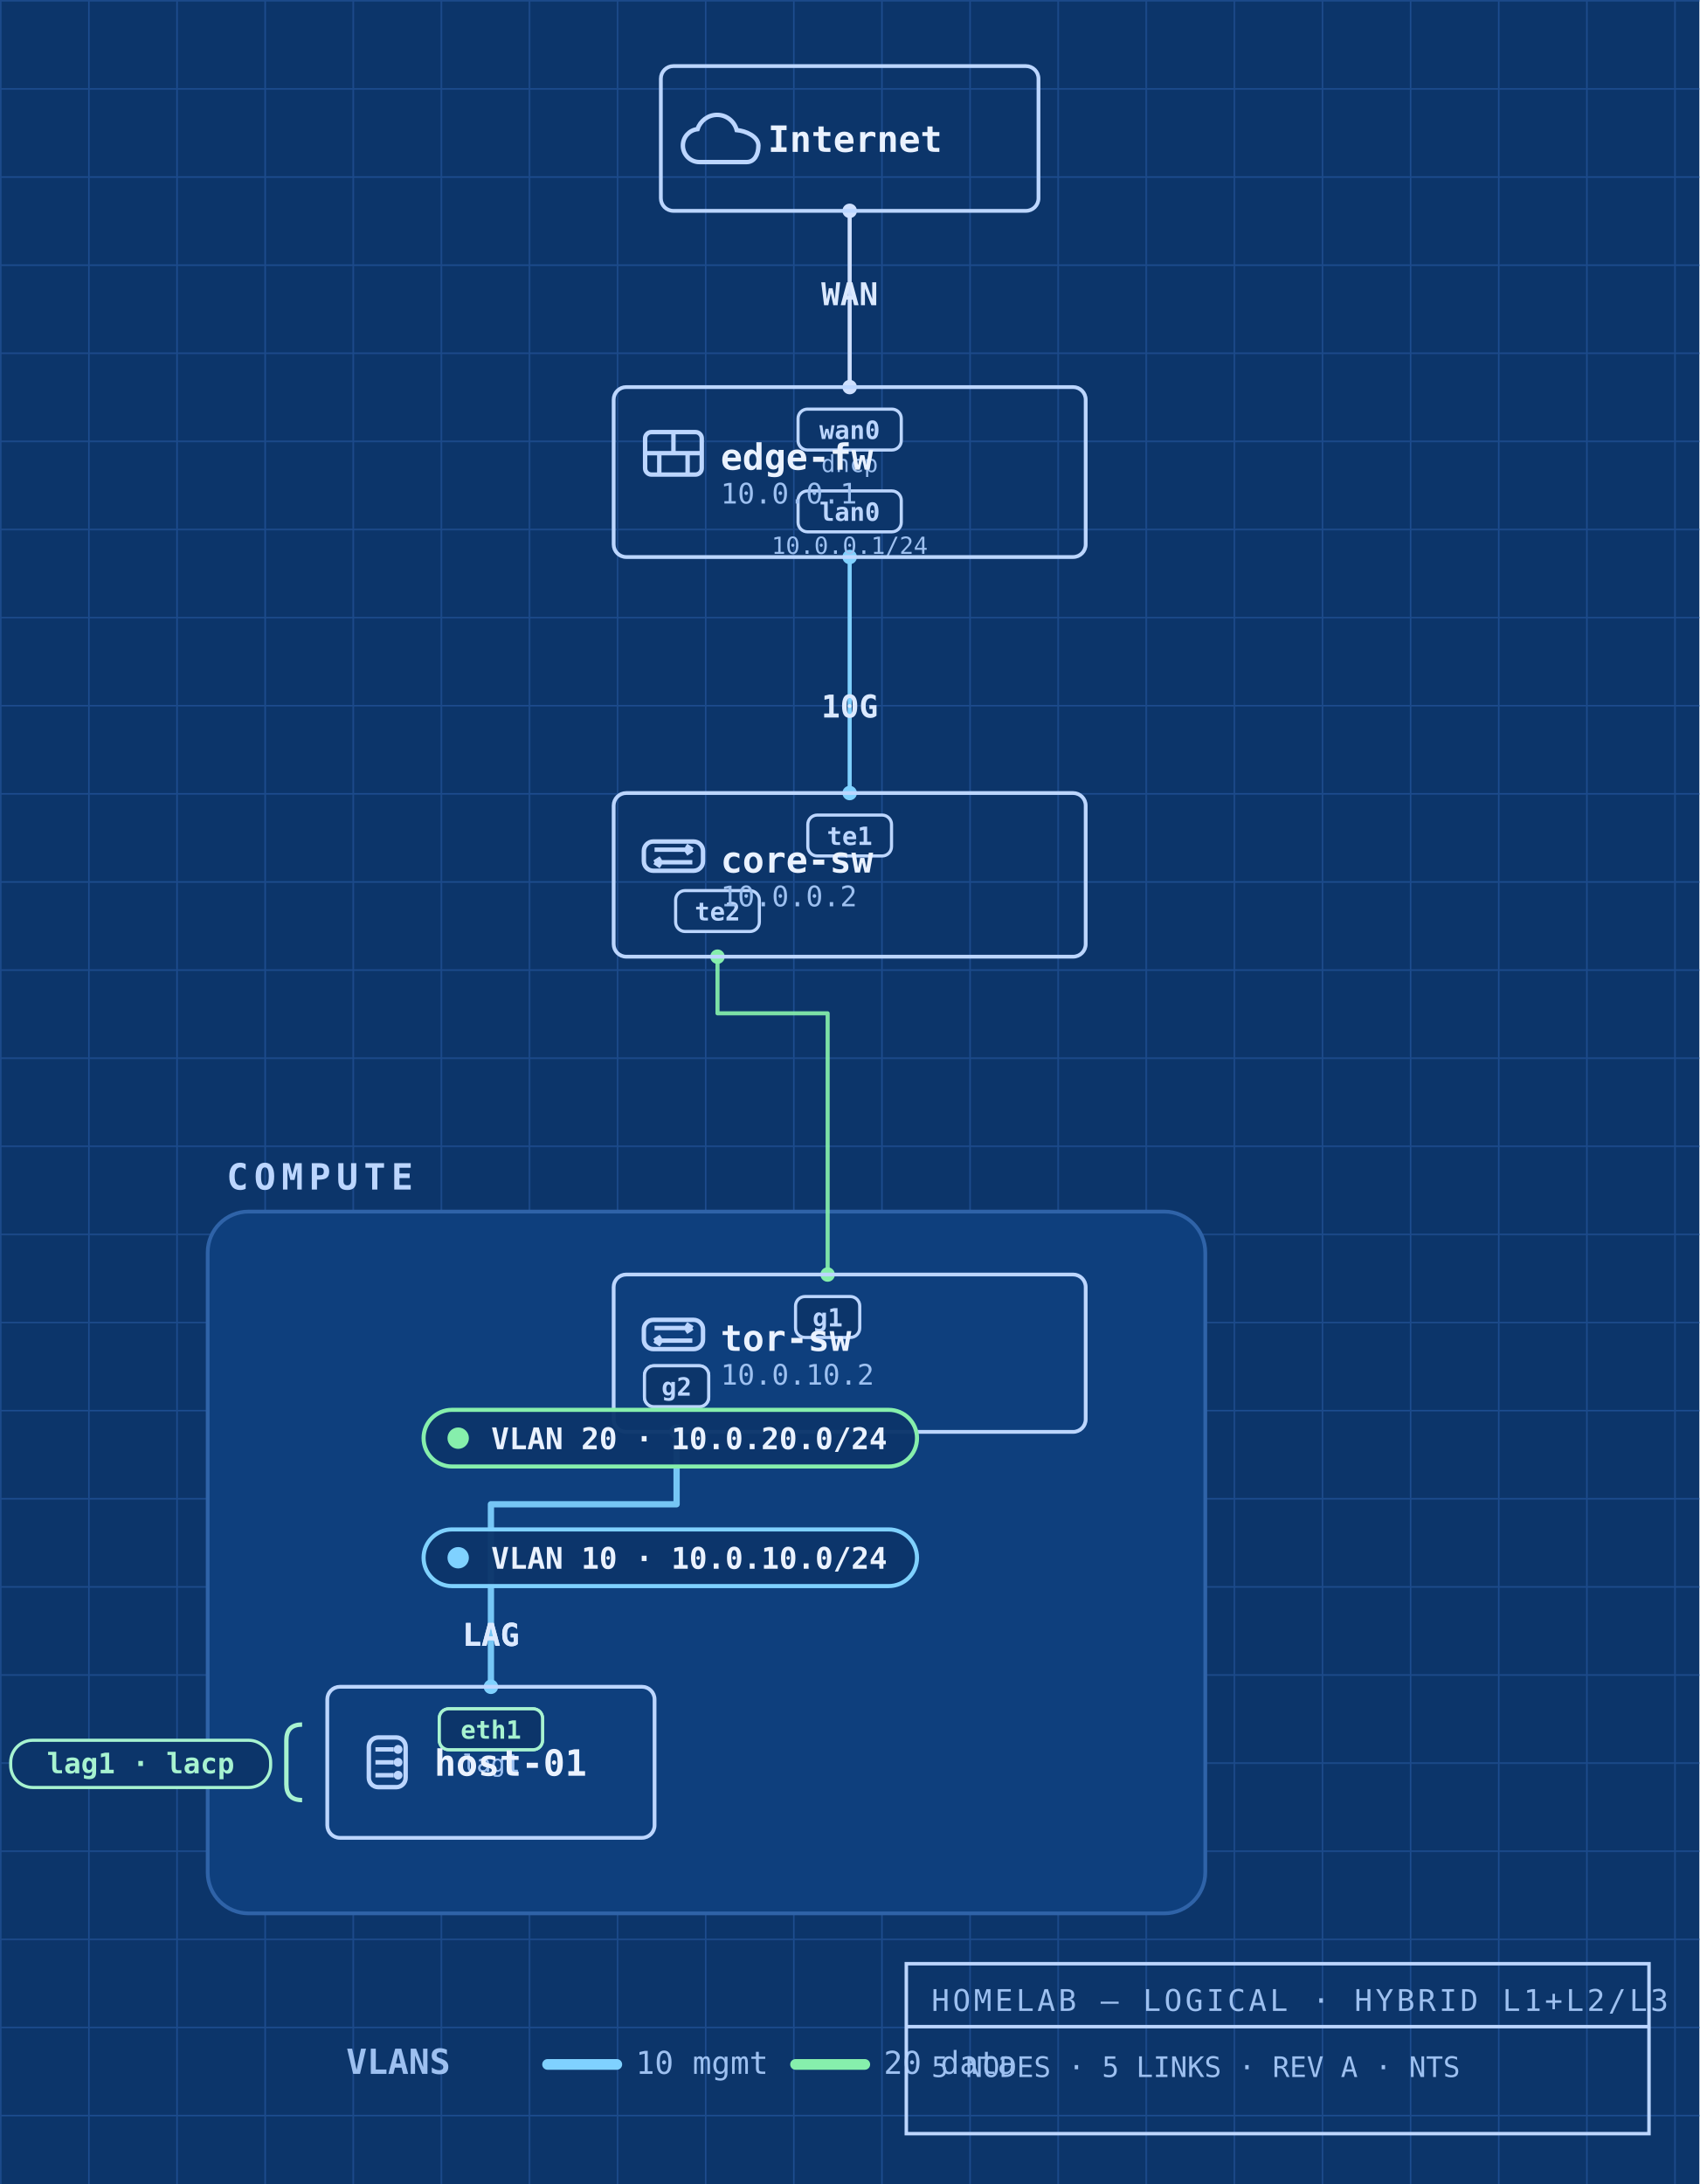
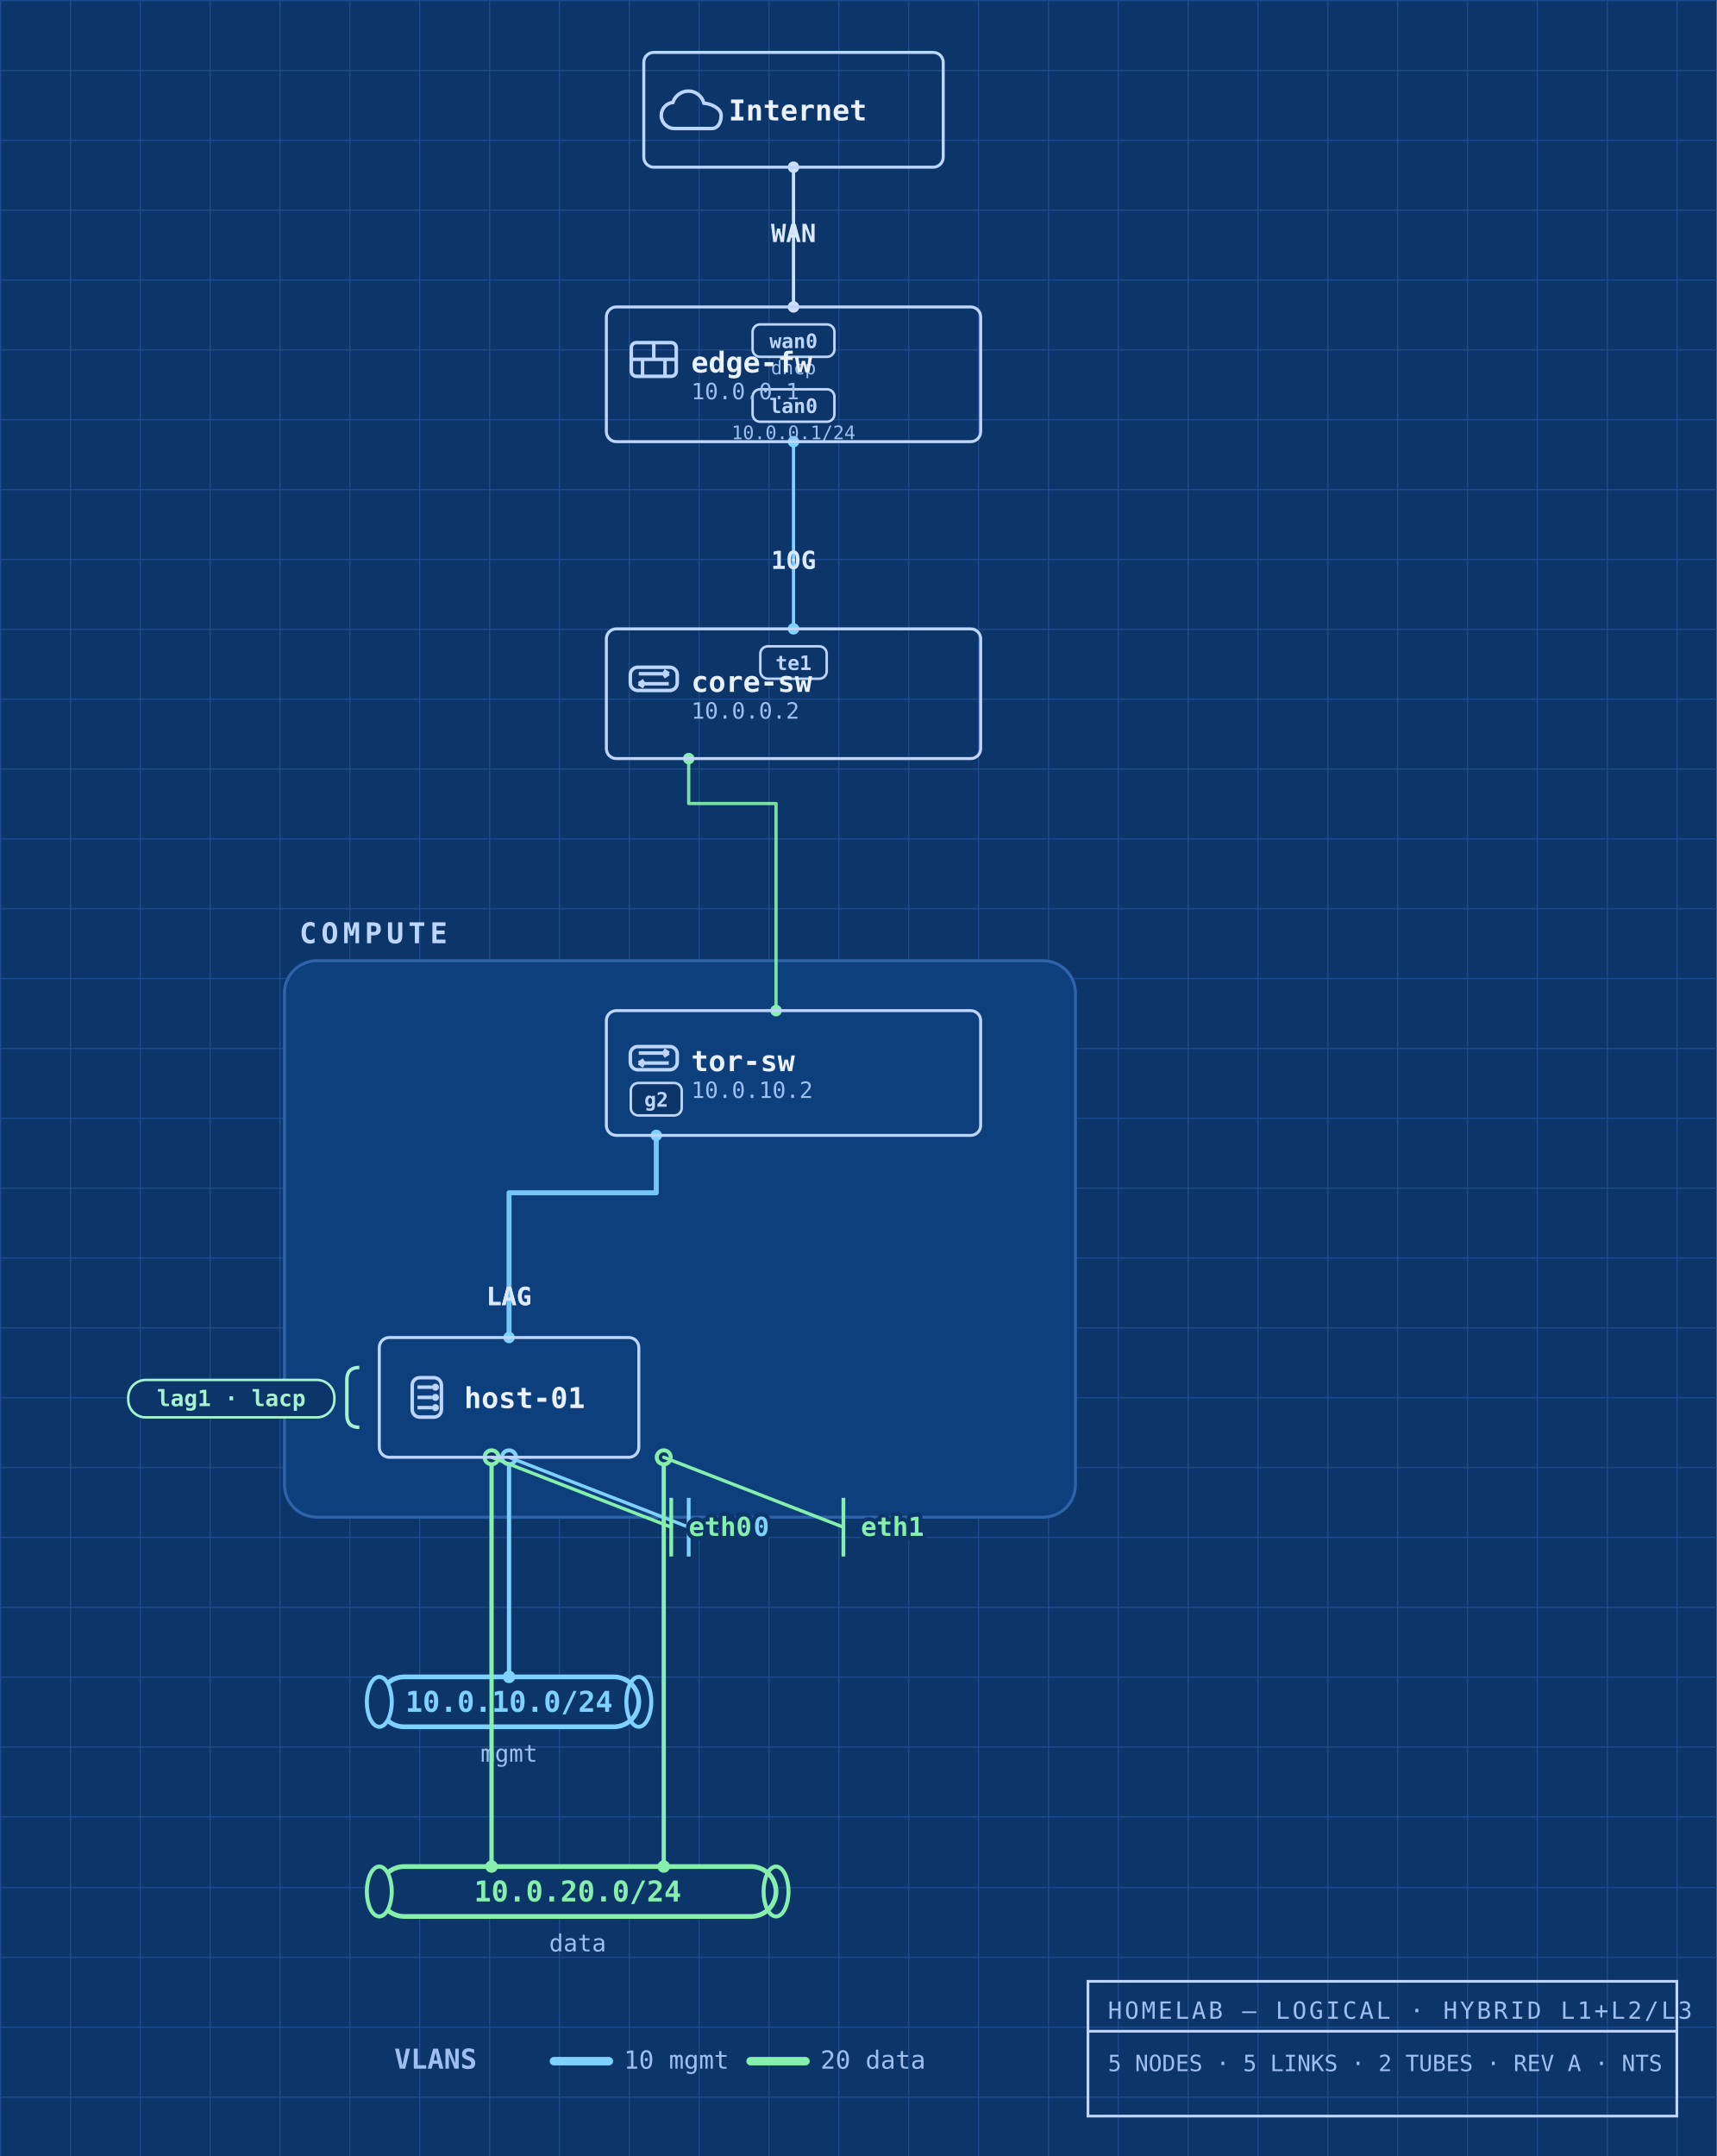
- <svg xmlns="http://www.w3.org/2000/svg" viewBox="0 0 540 694" font-family="ui-monospace, SFMono-Regular, Menlo, Consolas, monospace">
-   <rect width="540" height="694" fill="#0c356a" />
+ <svg xmlns="http://www.w3.org/2000/svg" viewBox="0 0 688 864" font-family="ui-monospace, SFMono-Regular, Menlo, Consolas, monospace">
+   <rect width="688" height="864" fill="#0c356a" />
  <defs>
    <pattern id="grd" width="28" height="28" patternUnits="userSpaceOnUse">
      <path d="M28 0H0V28" fill="none" stroke="#1c4a8a" stroke-width="1" />
    </pattern>
  </defs>
-   <rect width="540" height="694" fill="url(#grd)" />
-   <rect x="66.0" y="385.0" width="317.0" height="223.0" rx="13" fill="#0e3f7d" stroke="#2f63a8" stroke-width="1.2" />
-   <text x="72.0" y="378.0" font-size="11.5" fill="#bcd6ff" font-weight="700" letter-spacing="1.8" font-family="ui-monospace, SFMono-Regular, Menlo, Consolas, monospace">COMPUTE</text>
-   <path d="M 270.0,123.0 L 270.0,67.0" fill="none" stroke="#cfe0ff" stroke-width="1.3" stroke-linecap="round" stroke-linejoin="round" stroke-opacity="1" />
-   <circle cx="270.0" cy="123.0" r="2.3" fill="#cfe0ff" />
-   <circle cx="270.0" cy="67.0" r="2.3" fill="#cfe0ff" />
-   <path d="M 270.0,177.0 L 270.0,200.0 L 270.0,200.0 L 270.0,252.0" fill="none" stroke="#7fd1ff" stroke-width="1.3" stroke-linecap="round" stroke-linejoin="round" stroke-opacity="1" />
-   <circle cx="270.0" cy="177.0" r="2.3" fill="#7fd1ff" />
-   <circle cx="270.0" cy="252.0" r="2.3" fill="#7fd1ff" />
-   <path d="M 263.0,405.0 L 263.0,322.0 L 228.0,322.0 L 228.0,304.0" fill="none" stroke="#86efac" stroke-width="1.3" stroke-linecap="round" stroke-linejoin="round" stroke-opacity="0.92" />
-   <circle cx="263.0" cy="405.0" r="2.3" fill="#86efac" />
-   <circle cx="228.0" cy="304.0" r="2.3" fill="#86efac" />
-   <path d="M 215.0,455.0 L 215.0,478.0 L 156.0,478.0 L 156.0,536.0" fill="none" stroke="#7fd1ff" stroke-width="2.0" stroke-linecap="round" stroke-linejoin="round" stroke-opacity="0.92" />
-   <circle cx="215.0" cy="455.0" r="2.3" fill="#7fd1ff" />
-   <circle cx="156.0" cy="536.0" r="2.3" fill="#7fd1ff" />
-   <text x="270.0" y="97.0" font-size="10" text-anchor="middle" fill="#dbe9ff" font-weight="600" font-family="ui-monospace, SFMono-Regular, Menlo, Consolas, monospace">WAN</text>
-   <text x="270.0" y="228.0" font-size="10" text-anchor="middle" fill="#dbe9ff" font-weight="600" font-family="ui-monospace, SFMono-Regular, Menlo, Consolas, monospace">10G</text>
-   <text x="156.0" y="523.0" font-size="10" text-anchor="middle" fill="#dbe9ff" font-weight="600" font-family="ui-monospace, SFMono-Regular, Menlo, Consolas, monospace">LAG</text>
-   <text x="156.0" y="523.0" font-size="10" text-anchor="middle" fill="#dbe9ff" font-weight="600" font-family="ui-monospace, SFMono-Regular, Menlo, Consolas, monospace">LAG</text>
-   <rect x="253.6" y="130.0" width="32.8" height="13" rx="3" fill="#0c356a" stroke="#bcd6ff" stroke-width="1" />
-   <text x="270.0" y="139.5" font-size="8" text-anchor="middle" fill="#bcd6ff" font-weight="700" font-family="ui-monospace, SFMono-Regular, Menlo, Consolas, monospace">wan0</text>
-   <text x="270.0" y="150.0" font-size="7.5" text-anchor="middle" fill="#9dc0f0" font-family="ui-monospace, SFMono-Regular, Menlo, Consolas, monospace">dhcp</text>
-   <rect x="253.6" y="156.0" width="32.8" height="13" rx="3" fill="#0c356a" stroke="#bcd6ff" stroke-width="1" />
-   <text x="270.0" y="165.5" font-size="8" text-anchor="middle" fill="#bcd6ff" font-weight="700" font-family="ui-monospace, SFMono-Regular, Menlo, Consolas, monospace">lan0</text>
-   <text x="270.0" y="176.0" font-size="7.5" text-anchor="middle" fill="#9dc0f0" font-family="ui-monospace, SFMono-Regular, Menlo, Consolas, monospace">10.0.0.1/24</text>
-   <rect x="256.7" y="259.0" width="26.6" height="13" rx="3" fill="#0c356a" stroke="#bcd6ff" stroke-width="1" />
-   <text x="270.0" y="268.5" font-size="8" text-anchor="middle" fill="#bcd6ff" font-weight="700" font-family="ui-monospace, SFMono-Regular, Menlo, Consolas, monospace">te1</text>
-   <rect x="252.8" y="412.0" width="20.4" height="13" rx="3" fill="#0c356a" stroke="#bcd6ff" stroke-width="1" />
-   <text x="263.0" y="421.5" font-size="8" text-anchor="middle" fill="#bcd6ff" font-weight="700" font-family="ui-monospace, SFMono-Regular, Menlo, Consolas, monospace">g1</text>
-   <rect x="214.7" y="283.0" width="26.6" height="13" rx="3" fill="#0c356a" stroke="#bcd6ff" stroke-width="1" />
-   <text x="228.0" y="292.5" font-size="8" text-anchor="middle" fill="#bcd6ff" font-weight="700" font-family="ui-monospace, SFMono-Regular, Menlo, Consolas, monospace">te2</text>
-   <rect x="204.8" y="434.0" width="20.4" height="13" rx="3" fill="#0c356a" stroke="#bcd6ff" stroke-width="1" />
-   <text x="215.0" y="443.5" font-size="8" text-anchor="middle" fill="#bcd6ff" font-weight="700" font-family="ui-monospace, SFMono-Regular, Menlo, Consolas, monospace">g1</text>
-   <rect x="139.6" y="543.0" width="32.8" height="13" rx="3" fill="#0c356a" stroke="#a7f3d0" stroke-width="1" />
-   <text x="156.0" y="552.5" font-size="8" text-anchor="middle" fill="#a7f3d0" font-weight="700" font-family="ui-monospace, SFMono-Regular, Menlo, Consolas, monospace">eth0</text>
-   <text x="156.0" y="563.0" font-size="7.5" text-anchor="middle" fill="#9dc0f0" font-family="ui-monospace, SFMono-Regular, Menlo, Consolas, monospace">lag1</text>
-   <rect x="204.8" y="434.0" width="20.4" height="13" rx="3" fill="#0c356a" stroke="#bcd6ff" stroke-width="1" />
-   <text x="215.0" y="443.5" font-size="8" text-anchor="middle" fill="#bcd6ff" font-weight="700" font-family="ui-monospace, SFMono-Regular, Menlo, Consolas, monospace">g2</text>
-   <rect x="139.6" y="543.0" width="32.8" height="13" rx="3" fill="#0c356a" stroke="#a7f3d0" stroke-width="1" />
-   <text x="156.0" y="552.5" font-size="8" text-anchor="middle" fill="#a7f3d0" font-weight="700" font-family="ui-monospace, SFMono-Regular, Menlo, Consolas, monospace">eth1</text>
-   <text x="156.0" y="563.0" font-size="7.5" text-anchor="middle" fill="#9dc0f0" font-family="ui-monospace, SFMono-Regular, Menlo, Consolas, monospace">lag1</text>
-   <rect x="210.0" y="21.0" width="120" height="46" rx="4" fill="none" stroke="#bcd6ff" stroke-width="1.2" />
-   <g transform="translate(217.0,36.5) scale(0.375)">
-     <path d="M54,40 H14 C6.3,40 0,33.7 0,26 0,18.8 5.4,12.9 12.4,12.1 14.7,5.1 21.3,0 29,0 c8,0 14.7,5.5 16.6,12.9 C53.4,13.6 64,18.3 64,26 64,33.7 60.6,40 54,40 Z" fill="none" stroke="#bcd6ff" stroke-width="3.73" />
+   <rect width="688" height="864" fill="url(#grd)" />
+   <g transform="translate(48,0)">
+     <rect x="66.0" y="385.0" width="317.0" height="223.0" rx="13" fill="#0e3f7d" stroke="#2f63a8" stroke-width="1.2" />
+     <text x="72.0" y="378.0" font-size="11.5" fill="#bcd6ff" font-weight="700" letter-spacing="1.8" font-family="ui-monospace, SFMono-Regular, Menlo, Consolas, monospace">COMPUTE</text>
+     <path d="M 270.0,123.0 L 270.0,67.0" fill="none" stroke="#cfe0ff" stroke-width="1.3" stroke-linecap="round" stroke-linejoin="round" stroke-opacity="1" />
+     <circle cx="270.0" cy="123.0" r="2.3" fill="#cfe0ff" />
+     <circle cx="270.0" cy="67.0" r="2.3" fill="#cfe0ff" />
+     <path d="M 270.0,177.0 L 270.0,200.0 L 270.0,200.0 L 270.0,252.0" fill="none" stroke="#7fd1ff" stroke-width="1.3" stroke-linecap="round" stroke-linejoin="round" stroke-opacity="1" />
+     <circle cx="270.0" cy="177.0" r="2.3" fill="#7fd1ff" />
+     <circle cx="270.0" cy="252.0" r="2.3" fill="#7fd1ff" />
+     <path d="M 263.0,405.0 L 263.0,322.0 L 228.0,322.0 L 228.0,304.0" fill="none" stroke="#86efac" stroke-width="1.3" stroke-linecap="round" stroke-linejoin="round" stroke-opacity="0.92" />
+     <circle cx="263.0" cy="405.0" r="2.3" fill="#86efac" />
+     <circle cx="228.0" cy="304.0" r="2.3" fill="#86efac" />
+     <path d="M 215.0,455.0 L 215.0,478.0 L 156.0,478.0 L 156.0,536.0" fill="none" stroke="#7fd1ff" stroke-width="2.0" stroke-linecap="round" stroke-linejoin="round" stroke-opacity="0.92" />
+     <circle cx="215.0" cy="455.0" r="2.3" fill="#7fd1ff" />
+     <circle cx="156.0" cy="536.0" r="2.3" fill="#7fd1ff" />
+     <text x="270.0" y="97.0" font-size="10" text-anchor="middle" fill="#dbe9ff" font-weight="600" font-family="ui-monospace, SFMono-Regular, Menlo, Consolas, monospace">WAN</text>
+     <text x="270.0" y="228.0" font-size="10" text-anchor="middle" fill="#dbe9ff" font-weight="600" font-family="ui-monospace, SFMono-Regular, Menlo, Consolas, monospace">10G</text>
+     <text x="156.0" y="523.0" font-size="10" text-anchor="middle" fill="#dbe9ff" font-weight="600" font-family="ui-monospace, SFMono-Regular, Menlo, Consolas, monospace">LAG</text>
+     <text x="156.0" y="523.0" font-size="10" text-anchor="middle" fill="#dbe9ff" font-weight="600" font-family="ui-monospace, SFMono-Regular, Menlo, Consolas, monospace">LAG</text>
+     <rect x="253.6" y="130.0" width="32.8" height="13" rx="3" fill="#0c356a" stroke="#bcd6ff" stroke-width="1" />
+     <text x="270.0" y="139.5" font-size="8" text-anchor="middle" fill="#bcd6ff" font-weight="700" font-family="ui-monospace, SFMono-Regular, Menlo, Consolas, monospace">wan0</text>
+     <text x="270.0" y="150.0" font-size="7.5" text-anchor="middle" fill="#9dc0f0" font-family="ui-monospace, SFMono-Regular, Menlo, Consolas, monospace">dhcp</text>
+     <rect x="253.6" y="156.0" width="32.8" height="13" rx="3" fill="#0c356a" stroke="#bcd6ff" stroke-width="1" />
+     <text x="270.0" y="165.5" font-size="8" text-anchor="middle" fill="#bcd6ff" font-weight="700" font-family="ui-monospace, SFMono-Regular, Menlo, Consolas, monospace">lan0</text>
+     <text x="270.0" y="176.0" font-size="7.5" text-anchor="middle" fill="#9dc0f0" font-family="ui-monospace, SFMono-Regular, Menlo, Consolas, monospace">10.0.0.1/24</text>
+     <rect x="256.7" y="259.0" width="26.6" height="13" rx="3" fill="#0c356a" stroke="#bcd6ff" stroke-width="1" />
+     <text x="270.0" y="268.5" font-size="8" text-anchor="middle" fill="#bcd6ff" font-weight="700" font-family="ui-monospace, SFMono-Regular, Menlo, Consolas, monospace">te1</text>
+     <rect x="204.8" y="434.0" width="20.4" height="13" rx="3" fill="#0c356a" stroke="#bcd6ff" stroke-width="1" />
+     <text x="215.0" y="443.5" font-size="8" text-anchor="middle" fill="#bcd6ff" font-weight="700" font-family="ui-monospace, SFMono-Regular, Menlo, Consolas, monospace">g2</text>
+     <rect x="104.0" y="672.0" width="104.0" height="20" rx="10" fill="#0c356a" stroke="#7fd1ff" stroke-width="1.9" />
+     <ellipse cx="104.0" cy="682.0" rx="5.0" ry="10.0" fill="#0c356a" stroke="#7fd1ff" stroke-width="1.6" />
+     <ellipse cx="208.0" cy="682.0" rx="5.0" ry="10.0" fill="none" stroke="#7fd1ff" stroke-width="1.6" />
+     <text x="156.0" y="686.0" font-size="11.5" text-anchor="middle" fill="#7fd1ff" font-weight="700" font-family="ui-monospace, SFMono-Regular, Menlo, Consolas, monospace" paint-order="stroke" stroke="#0c356a" stroke-width="3.5" stroke-linejoin="round">10.0.10.0/24</text>
+     <text x="156.0" y="706.0" font-size="9.5" text-anchor="middle" fill="#9dc0f0" font-family="ui-monospace, SFMono-Regular, Menlo, Consolas, monospace">mgmt</text>
+     <line x1="156.0" y1="584.0" x2="156.0" y2="672.0" stroke="#7fd1ff" stroke-width="1.7" stroke-linecap="round" />
+     <circle cx="156.0" cy="672.0" r="2.5" fill="#7fd1ff" />
+     <circle cx="156.0" cy="584.0" r="2.8" fill="#0c356a" stroke="#7fd1ff" stroke-width="1.6" />
+     <line x1="156.0" y1="584.0" x2="228.0" y2="612.0" stroke="#7fd1ff" stroke-width="1.35" stroke-linecap="round" />
+     <line x1="228.0" y1="601.0" x2="228.0" y2="623.0" stroke="#7fd1ff" stroke-width="1.5" stroke-linecap="square" />
+     <text x="235.0" y="615.5" font-size="10.5" text-anchor="start" fill="#7fd1ff" font-weight="700" font-family="ui-monospace, SFMono-Regular, Menlo, Consolas, monospace" paint-order="stroke" stroke="#0c356a" stroke-width="3.2" stroke-linejoin="round">eth0</text>
+     <rect x="104.0" y="748.0" width="159.0" height="20" rx="10" fill="#0c356a" stroke="#86efac" stroke-width="1.9" />
+     <ellipse cx="104.0" cy="758.0" rx="5.0" ry="10.0" fill="#0c356a" stroke="#86efac" stroke-width="1.6" />
+     <ellipse cx="263.0" cy="758.0" rx="5.0" ry="10.0" fill="none" stroke="#86efac" stroke-width="1.6" />
+     <text x="183.5" y="762.0" font-size="11.5" text-anchor="middle" fill="#86efac" font-weight="700" font-family="ui-monospace, SFMono-Regular, Menlo, Consolas, monospace" paint-order="stroke" stroke="#0c356a" stroke-width="3.5" stroke-linejoin="round">10.0.20.0/24</text>
+     <text x="183.5" y="782.0" font-size="9.5" text-anchor="middle" fill="#9dc0f0" font-family="ui-monospace, SFMono-Regular, Menlo, Consolas, monospace">data</text>
+     <line x1="149.0" y1="584.0" x2="149.0" y2="748.0" stroke="#86efac" stroke-width="1.7" stroke-linecap="round" />
+     <circle cx="149.0" cy="748.0" r="2.5" fill="#86efac" />
+     <circle cx="149.0" cy="584.0" r="2.8" fill="#0c356a" stroke="#86efac" stroke-width="1.6" />
+     <line x1="149.0" y1="584.0" x2="221.0" y2="612.0" stroke="#86efac" stroke-width="1.35" stroke-linecap="round" />
+     <line x1="221.0" y1="601.0" x2="221.0" y2="623.0" stroke="#86efac" stroke-width="1.5" stroke-linecap="square" />
+     <text x="228.0" y="615.5" font-size="10.5" text-anchor="start" fill="#86efac" font-weight="700" font-family="ui-monospace, SFMono-Regular, Menlo, Consolas, monospace" paint-order="stroke" stroke="#0c356a" stroke-width="3.2" stroke-linejoin="round">eth0</text>
+     <line x1="218.0" y1="584.0" x2="218.0" y2="748.0" stroke="#86efac" stroke-width="1.7" stroke-linecap="round" />
+     <circle cx="218.0" cy="748.0" r="2.5" fill="#86efac" />
+     <circle cx="218.0" cy="584.0" r="2.8" fill="#0c356a" stroke="#86efac" stroke-width="1.6" />
+     <line x1="218.0" y1="584.0" x2="290.0" y2="612.0" stroke="#86efac" stroke-width="1.35" stroke-linecap="round" />
+     <line x1="290.0" y1="601.0" x2="290.0" y2="623.0" stroke="#86efac" stroke-width="1.5" stroke-linecap="square" />
+     <text x="297.0" y="615.5" font-size="10.5" text-anchor="start" fill="#86efac" font-weight="700" font-family="ui-monospace, SFMono-Regular, Menlo, Consolas, monospace" paint-order="stroke" stroke="#0c356a" stroke-width="3.2" stroke-linejoin="round">eth1</text>
+     <rect x="210.0" y="21.0" width="120" height="46" rx="4" fill="none" stroke="#bcd6ff" stroke-width="1.2" />
+     <g transform="translate(217.0,36.5) scale(0.375)">
+       <path d="M54,40 H14 C6.3,40 0,33.7 0,26 0,18.8 5.4,12.9 12.4,12.1 14.7,5.1 21.3,0 29,0 c8,0 14.7,5.5 16.6,12.9 C53.4,13.6 64,18.3 64,26 64,33.7 60.6,40 54,40 Z" fill="none" stroke="#bcd6ff" stroke-width="3.73" />
+     </g>
+     <text x="244.0" y="45.0" font-size="11.5" fill="#eaf2ff" font-weight="600" dominant-baseline="middle">Internet</text>
+     <rect x="195.0" y="123.0" width="150" height="54" rx="4" fill="none" stroke="#bcd6ff" stroke-width="1.2" />
+     <rect x="205.0" y="137.3" width="18.0" height="13.5" rx="2" fill="none" stroke="#bcd6ff" stroke-width="1.4" />
+     <line x1="205.0" y1="144.0" x2="223.0" y2="144.0" stroke="#bcd6ff" stroke-width="1.4" />
+     <line x1="214.0" y1="137.3" x2="214.0" y2="144.0" stroke="#bcd6ff" stroke-width="1.4" />
+     <line x1="209.5" y1="144.0" x2="209.5" y2="150.8" stroke="#bcd6ff" stroke-width="1.4" />
+     <line x1="218.5" y1="144.0" x2="218.5" y2="150.8" stroke="#bcd6ff" stroke-width="1.4" />
+     <text x="229.0" y="146.0" font-size="11.5" fill="#eaf2ff" font-weight="600" dominant-baseline="middle">edge-fw</text>
+     <text x="229.0" y="160.0" font-size="9" fill="#9dc0f0" font-family="ui-monospace, SFMono-Regular, Menlo, Consolas, monospace">10.0.0.1</text>
+     <rect x="195.0" y="252.0" width="150" height="52" rx="4" fill="none" stroke="#bcd6ff" stroke-width="1.2" />
+     <rect x="204.6" y="267.4" width="18.8" height="9.3" rx="3" fill="none" stroke="#bcd6ff" stroke-width="1.4" />
+     <line x1="208.0" y1="270.0" x2="220.0" y2="270.0" stroke="#bcd6ff" stroke-width="1.4" />
+     <path d="M 220.0,270.0 l -2.0,-1.3 M 220.0,270.0 l -2.0,1.3" stroke="#bcd6ff" stroke-width="1.4" fill="none" />
+     <line x1="208.0" y1="274.0" x2="220.0" y2="274.0" stroke="#bcd6ff" stroke-width="1.4" />
+     <path d="M 208.0,274.0 l 2.0,-1.3 M 208.0,274.0 l 2.0,1.3" stroke="#bcd6ff" stroke-width="1.4" fill="none" />
+     <text x="229.0" y="274.0" font-size="11.5" fill="#eaf2ff" font-weight="600" dominant-baseline="middle">core-sw</text>
+     <text x="229.0" y="288.0" font-size="9" fill="#9dc0f0" font-family="ui-monospace, SFMono-Regular, Menlo, Consolas, monospace">10.0.0.2</text>
+     <rect x="195.0" y="405.0" width="150" height="50" rx="4" fill="none" stroke="#bcd6ff" stroke-width="1.2" />
+     <rect x="204.6" y="419.4" width="18.8" height="9.3" rx="3" fill="none" stroke="#bcd6ff" stroke-width="1.4" />
+     <line x1="208.0" y1="422.0" x2="220.0" y2="422.0" stroke="#bcd6ff" stroke-width="1.4" />
+     <path d="M 220.0,422.0 l -2.0,-1.3 M 220.0,422.0 l -2.0,1.3" stroke="#bcd6ff" stroke-width="1.4" fill="none" />
+     <line x1="208.0" y1="426.0" x2="220.0" y2="426.0" stroke="#bcd6ff" stroke-width="1.4" />
+     <path d="M 208.0,426.0 l 2.0,-1.3 M 208.0,426.0 l 2.0,1.3" stroke="#bcd6ff" stroke-width="1.4" fill="none" />
+     <text x="229.0" y="426.0" font-size="11.5" fill="#eaf2ff" font-weight="600" dominant-baseline="middle">tor-sw</text>
+     <text x="229.0" y="440.0" font-size="9" fill="#9dc0f0" font-family="ui-monospace, SFMono-Regular, Menlo, Consolas, monospace">10.0.10.2</text>
+     <rect x="104.0" y="536.0" width="104" height="48" rx="4" fill="none" stroke="#bcd6ff" stroke-width="1.2" />
+     <rect x="117.2" y="552.1" width="11.7" height="15.8" rx="3" fill="none" stroke="#bcd6ff" stroke-width="1.4" />
+     <line x1="119.3" y1="555.9" x2="125.1" y2="555.9" stroke="#bcd6ff" stroke-width="1.4" />
+     <circle cx="126.5" cy="555.9" r="1.4" fill="#bcd6ff" />
+     <line x1="119.3" y1="560.0" x2="125.1" y2="560.0" stroke="#bcd6ff" stroke-width="1.4" />
+     <circle cx="126.5" cy="560.0" r="1.4" fill="#bcd6ff" />
+     <line x1="119.3" y1="564.1" x2="125.1" y2="564.1" stroke="#bcd6ff" stroke-width="1.4" />
+     <circle cx="126.5" cy="564.1" r="1.4" fill="#bcd6ff" />
+     <text x="138.0" y="561.0" font-size="11.5" fill="#eaf2ff" font-weight="600" dominant-baseline="middle">host-01</text>
+     <path d="M 96.0,548.0 q -5,0 -5,5 v 14 q 0,5 5,5" fill="none" stroke="#a7f3d0" stroke-width="1.4" />
+     <rect x="3.4" y="553.0" width="82.6" height="15" rx="7" fill="#0c356a" stroke="#a7f3d0" stroke-width="1" />
+     <text x="44.7" y="563.5" font-size="9" text-anchor="middle" fill="#a7f3d0" font-weight="700" font-family="ui-monospace, SFMono-Regular, Menlo, Consolas, monospace">lag1 · lacp</text>
+     <text x="110" y="829" font-size="11" fill="#9dc0f0" font-weight="700" font-family="ui-monospace, SFMono-Regular, Menlo, Consolas, monospace">VLANS</text>
+     <line x1="174" y1="826" x2="196" y2="826" stroke="#7fd1ff" stroke-width="3.4" stroke-linecap="round" />
+     <text x="202" y="829" font-size="10" fill="#9dc0f0" font-family="ui-monospace, SFMono-Regular, Menlo, Consolas, monospace">10 mgmt</text>
+     <line x1="252.8" y1="826" x2="274.8" y2="826" stroke="#86efac" stroke-width="3.4" stroke-linecap="round" />
+     <text x="280.8" y="829" font-size="10" fill="#9dc0f0" font-family="ui-monospace, SFMono-Regular, Menlo, Consolas, monospace">20 data</text>
+     <rect x="388" y="794" width="236" height="54" fill="none" stroke="#bcd6ff" stroke-width="1.1" />
+     <line x1="388" y1="814" x2="624" y2="814" stroke="#bcd6ff" stroke-width="1.1" />
+     <text x="396" y="809" font-size="9.5" fill="#9dc0f0" font-family="ui-monospace, SFMono-Regular, Menlo, Consolas, monospace" letter-spacing="1">HOMELAB — LOGICAL · HYBRID L1+L2/L3</text>
+     <text x="396" y="830" font-size="9" fill="#9dc0f0" font-family="ui-monospace, SFMono-Regular, Menlo, Consolas, monospace">5 NODES · 5 LINKS · 2 TUBES · REV A · NTS</text>
  </g>
-   <text x="244.0" y="45.0" font-size="11.5" fill="#eaf2ff" font-weight="600" dominant-baseline="middle">Internet</text>
-   <rect x="195.0" y="123.0" width="150" height="54" rx="4" fill="none" stroke="#bcd6ff" stroke-width="1.2" />
-   <rect x="205.0" y="137.3" width="18.0" height="13.5" rx="2" fill="none" stroke="#bcd6ff" stroke-width="1.4" />
-   <line x1="205.0" y1="144.0" x2="223.0" y2="144.0" stroke="#bcd6ff" stroke-width="1.4" />
-   <line x1="214.0" y1="137.3" x2="214.0" y2="144.0" stroke="#bcd6ff" stroke-width="1.4" />
-   <line x1="209.5" y1="144.0" x2="209.5" y2="150.8" stroke="#bcd6ff" stroke-width="1.4" />
-   <line x1="218.5" y1="144.0" x2="218.5" y2="150.8" stroke="#bcd6ff" stroke-width="1.4" />
-   <text x="229.0" y="146.0" font-size="11.5" fill="#eaf2ff" font-weight="600" dominant-baseline="middle">edge-fw</text>
-   <text x="229.0" y="160.0" font-size="9" fill="#9dc0f0" font-family="ui-monospace, SFMono-Regular, Menlo, Consolas, monospace">10.0.0.1</text>
-   <rect x="195.0" y="252.0" width="150" height="52" rx="4" fill="none" stroke="#bcd6ff" stroke-width="1.2" />
-   <rect x="204.6" y="267.4" width="18.8" height="9.3" rx="3" fill="none" stroke="#bcd6ff" stroke-width="1.4" />
-   <line x1="208.0" y1="270.0" x2="220.0" y2="270.0" stroke="#bcd6ff" stroke-width="1.4" />
-   <path d="M 220.0,270.0 l -2.0,-1.3 M 220.0,270.0 l -2.0,1.3" stroke="#bcd6ff" stroke-width="1.4" fill="none" />
-   <line x1="208.0" y1="274.0" x2="220.0" y2="274.0" stroke="#bcd6ff" stroke-width="1.4" />
-   <path d="M 208.0,274.0 l 2.0,-1.3 M 208.0,274.0 l 2.0,1.3" stroke="#bcd6ff" stroke-width="1.4" fill="none" />
-   <text x="229.0" y="274.0" font-size="11.5" fill="#eaf2ff" font-weight="600" dominant-baseline="middle">core-sw</text>
-   <text x="229.0" y="288.0" font-size="9" fill="#9dc0f0" font-family="ui-monospace, SFMono-Regular, Menlo, Consolas, monospace">10.0.0.2</text>
-   <rect x="195.0" y="405.0" width="150" height="50" rx="4" fill="none" stroke="#bcd6ff" stroke-width="1.2" />
-   <rect x="204.6" y="419.4" width="18.8" height="9.3" rx="3" fill="none" stroke="#bcd6ff" stroke-width="1.4" />
-   <line x1="208.0" y1="422.0" x2="220.0" y2="422.0" stroke="#bcd6ff" stroke-width="1.4" />
-   <path d="M 220.0,422.0 l -2.0,-1.3 M 220.0,422.0 l -2.0,1.3" stroke="#bcd6ff" stroke-width="1.4" fill="none" />
-   <line x1="208.0" y1="426.0" x2="220.0" y2="426.0" stroke="#bcd6ff" stroke-width="1.4" />
-   <path d="M 208.0,426.0 l 2.0,-1.3 M 208.0,426.0 l 2.0,1.3" stroke="#bcd6ff" stroke-width="1.4" fill="none" />
-   <text x="229.0" y="426.0" font-size="11.5" fill="#eaf2ff" font-weight="600" dominant-baseline="middle">tor-sw</text>
-   <text x="229.0" y="440.0" font-size="9" fill="#9dc0f0" font-family="ui-monospace, SFMono-Regular, Menlo, Consolas, monospace">10.0.10.2</text>
-   <rect x="104.0" y="536.0" width="104" height="48" rx="4" fill="none" stroke="#bcd6ff" stroke-width="1.2" />
-   <rect x="117.2" y="552.1" width="11.7" height="15.8" rx="3" fill="none" stroke="#bcd6ff" stroke-width="1.4" />
-   <line x1="119.3" y1="555.9" x2="125.1" y2="555.9" stroke="#bcd6ff" stroke-width="1.4" />
-   <circle cx="126.5" cy="555.9" r="1.4" fill="#bcd6ff" />
-   <line x1="119.3" y1="560.0" x2="125.1" y2="560.0" stroke="#bcd6ff" stroke-width="1.4" />
-   <circle cx="126.5" cy="560.0" r="1.4" fill="#bcd6ff" />
-   <line x1="119.3" y1="564.1" x2="125.1" y2="564.1" stroke="#bcd6ff" stroke-width="1.4" />
-   <circle cx="126.5" cy="564.1" r="1.4" fill="#bcd6ff" />
-   <text x="138.0" y="561.0" font-size="11.5" fill="#eaf2ff" font-weight="600" dominant-baseline="middle">host-01</text>
-   <path d="M 96.0,548.0 q -5,0 -5,5 v 14 q 0,5 5,5" fill="none" stroke="#a7f3d0" stroke-width="1.4" />
-   <rect x="3.4" y="553.0" width="82.6" height="15" rx="7" fill="#0c356a" stroke="#a7f3d0" stroke-width="1" />
-   <text x="44.7" y="563.5" font-size="9" text-anchor="middle" fill="#a7f3d0" font-weight="700" font-family="ui-monospace, SFMono-Regular, Menlo, Consolas, monospace">lag1 · lacp</text>
-   <rect x="134.6" y="486.0" width="156.8" height="18" rx="9" fill="#0c356a" stroke="#7fd1ff" stroke-width="1.3" fill-opacity="0.96" />
-   <circle cx="145.6" cy="495.0" r="3.4" fill="#7fd1ff" />
-   <text x="219.0" y="498.5" font-size="9.5" text-anchor="middle" fill="#eaf2ff" font-weight="600" font-family="ui-monospace, SFMono-Regular, Menlo, Consolas, monospace">VLAN 10 · 10.0.10.0/24</text>
-   <rect x="134.6" y="448.0" width="156.8" height="18" rx="9" fill="#0c356a" stroke="#86efac" stroke-width="1.3" fill-opacity="0.96" />
-   <circle cx="145.6" cy="457.0" r="3.4" fill="#86efac" />
-   <text x="219.0" y="460.5" font-size="9.5" text-anchor="middle" fill="#eaf2ff" font-weight="600" font-family="ui-monospace, SFMono-Regular, Menlo, Consolas, monospace">VLAN 20 · 10.0.20.0/24</text>
-   <text x="110" y="659" font-size="11" fill="#9dc0f0" font-weight="700" font-family="ui-monospace, SFMono-Regular, Menlo, Consolas, monospace">VLANS</text>
-   <line x1="174" y1="656" x2="196" y2="656" stroke="#7fd1ff" stroke-width="3.4" stroke-linecap="round" />
-   <text x="202" y="659" font-size="10" fill="#9dc0f0" font-family="ui-monospace, SFMono-Regular, Menlo, Consolas, monospace">10 mgmt</text>
-   <line x1="252.8" y1="656" x2="274.8" y2="656" stroke="#86efac" stroke-width="3.4" stroke-linecap="round" />
-   <text x="280.8" y="659" font-size="10" fill="#9dc0f0" font-family="ui-monospace, SFMono-Regular, Menlo, Consolas, monospace">20 data</text>
-   <rect x="288" y="624" width="236" height="54" fill="none" stroke="#bcd6ff" stroke-width="1.1" />
-   <line x1="288" y1="644" x2="524" y2="644" stroke="#bcd6ff" stroke-width="1.1" />
-   <text x="296" y="639" font-size="9.5" fill="#9dc0f0" font-family="ui-monospace, SFMono-Regular, Menlo, Consolas, monospace" letter-spacing="1">HOMELAB — LOGICAL · HYBRID L1+L2/L3</text>
-   <text x="296" y="660" font-size="9" fill="#9dc0f0" font-family="ui-monospace, SFMono-Regular, Menlo, Consolas, monospace">5 NODES · 5 LINKS · REV A · NTS</text>
</svg>
